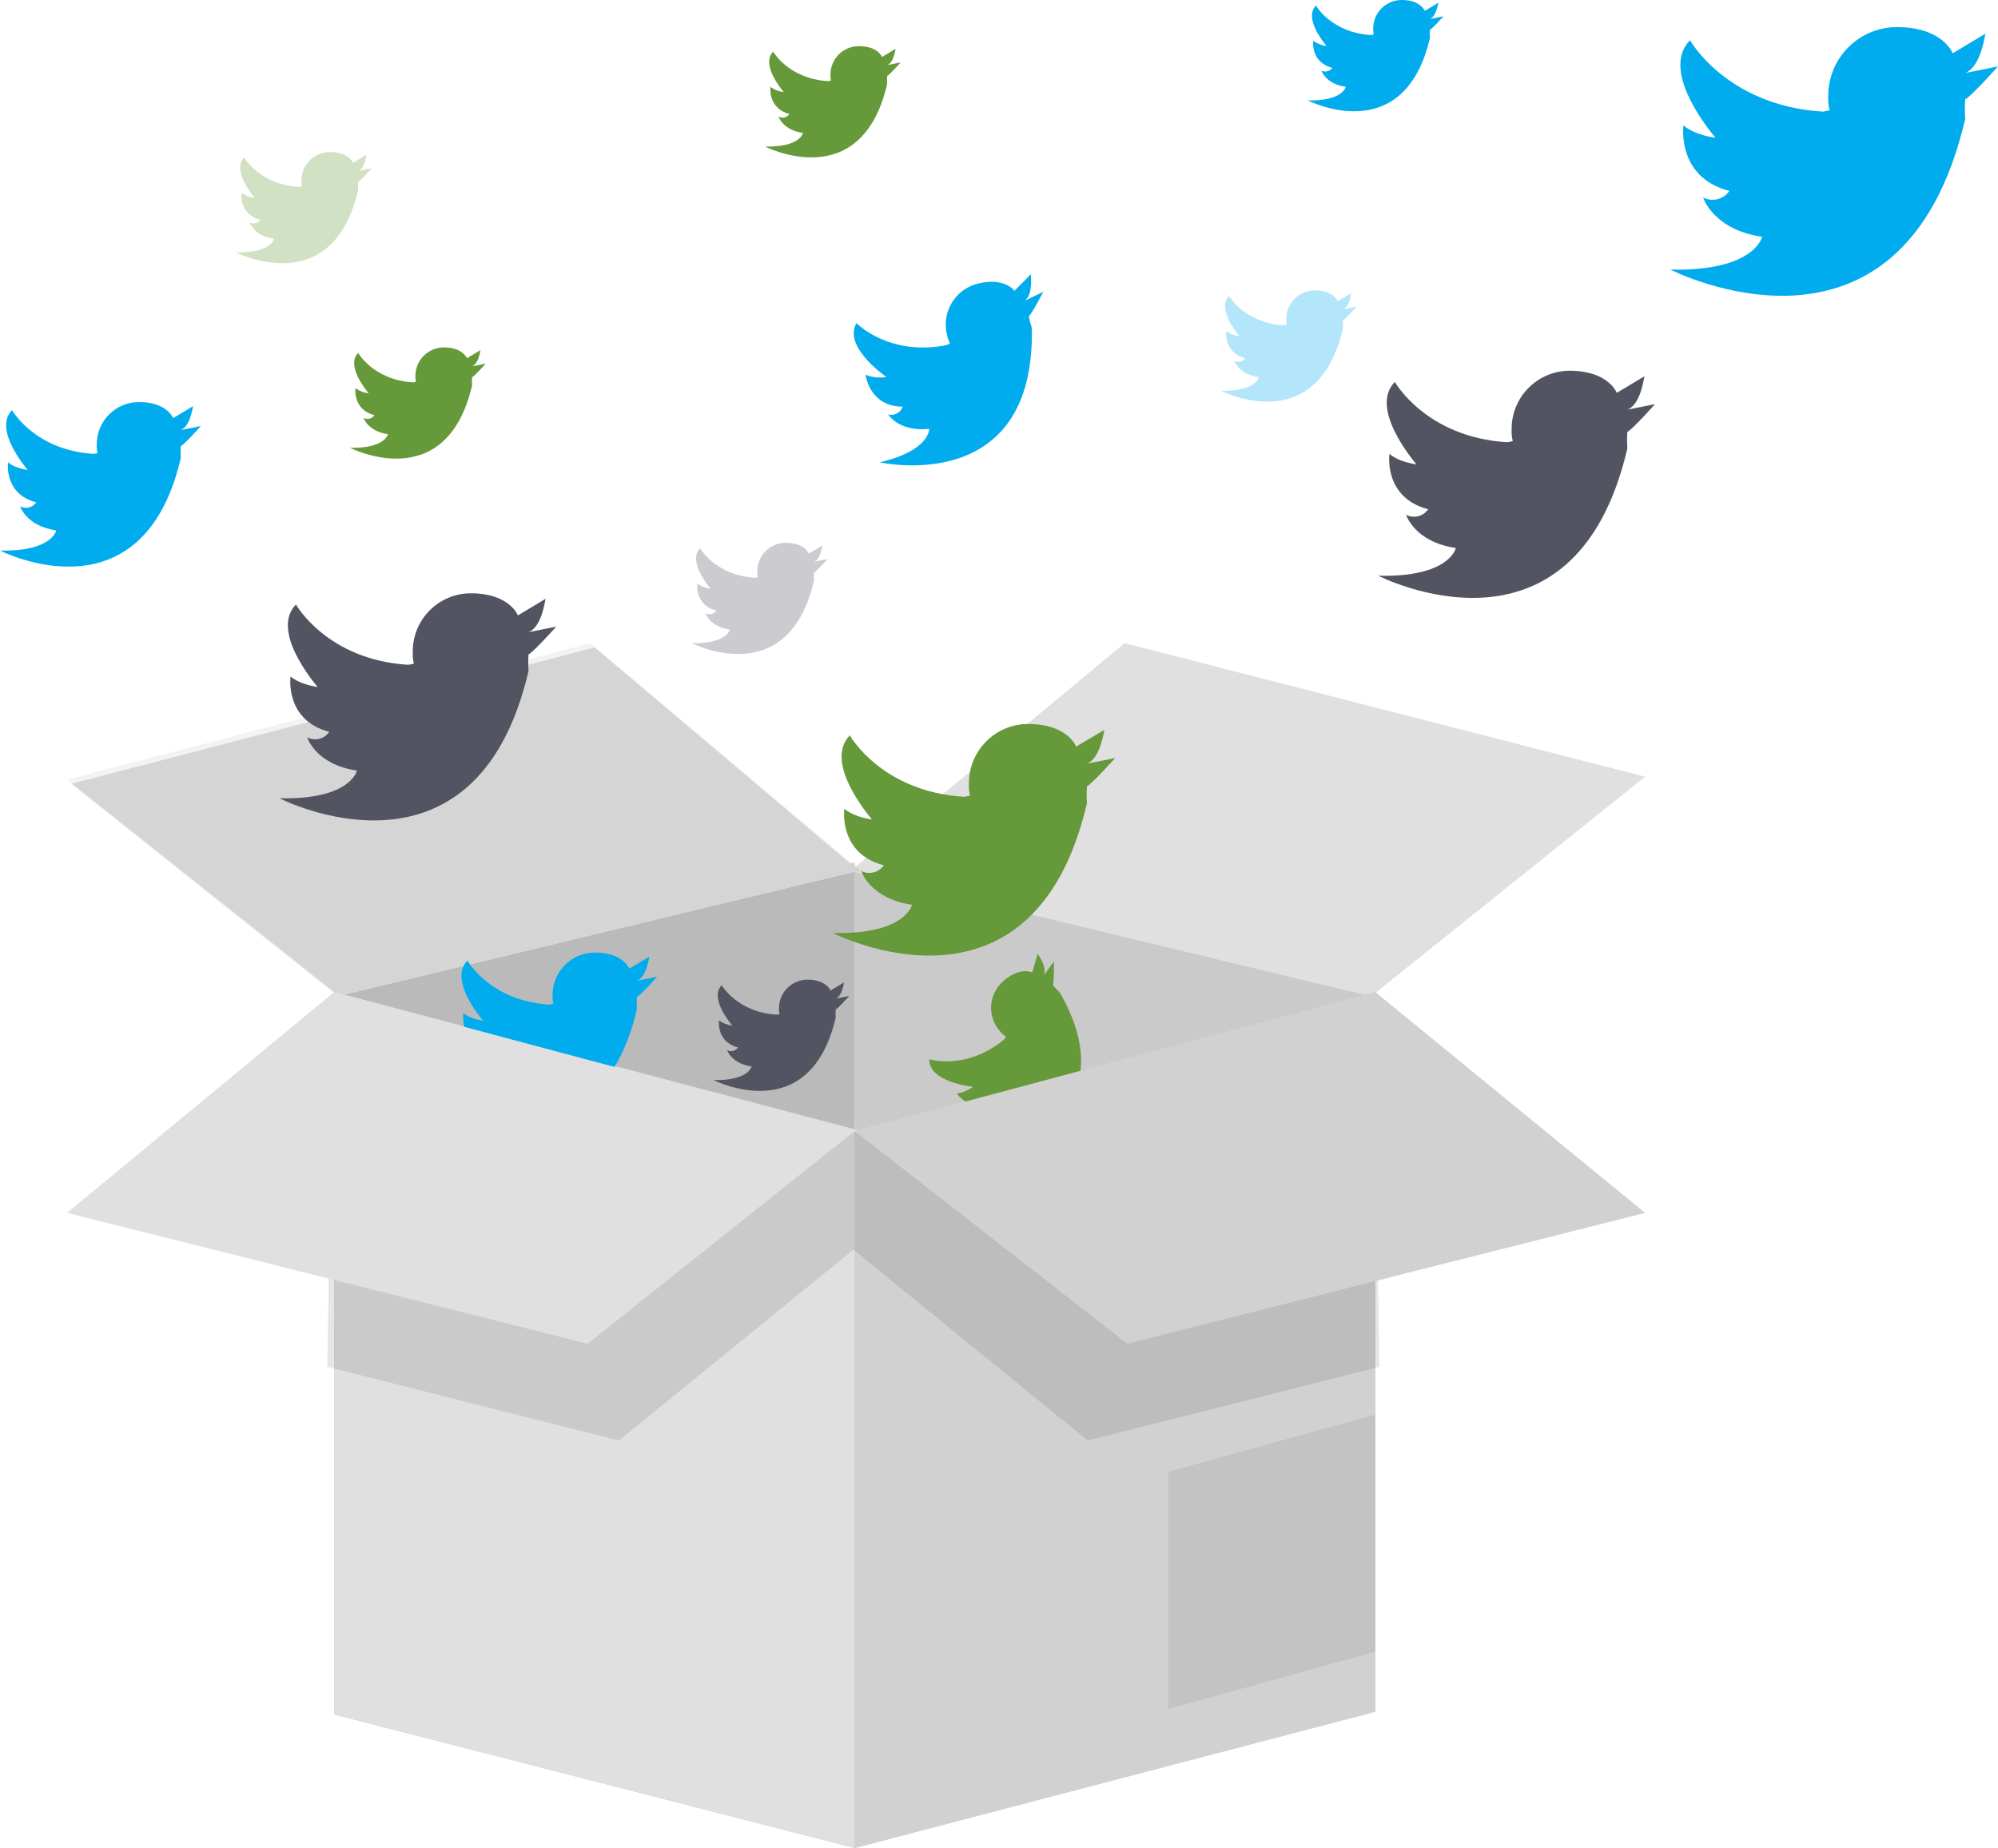
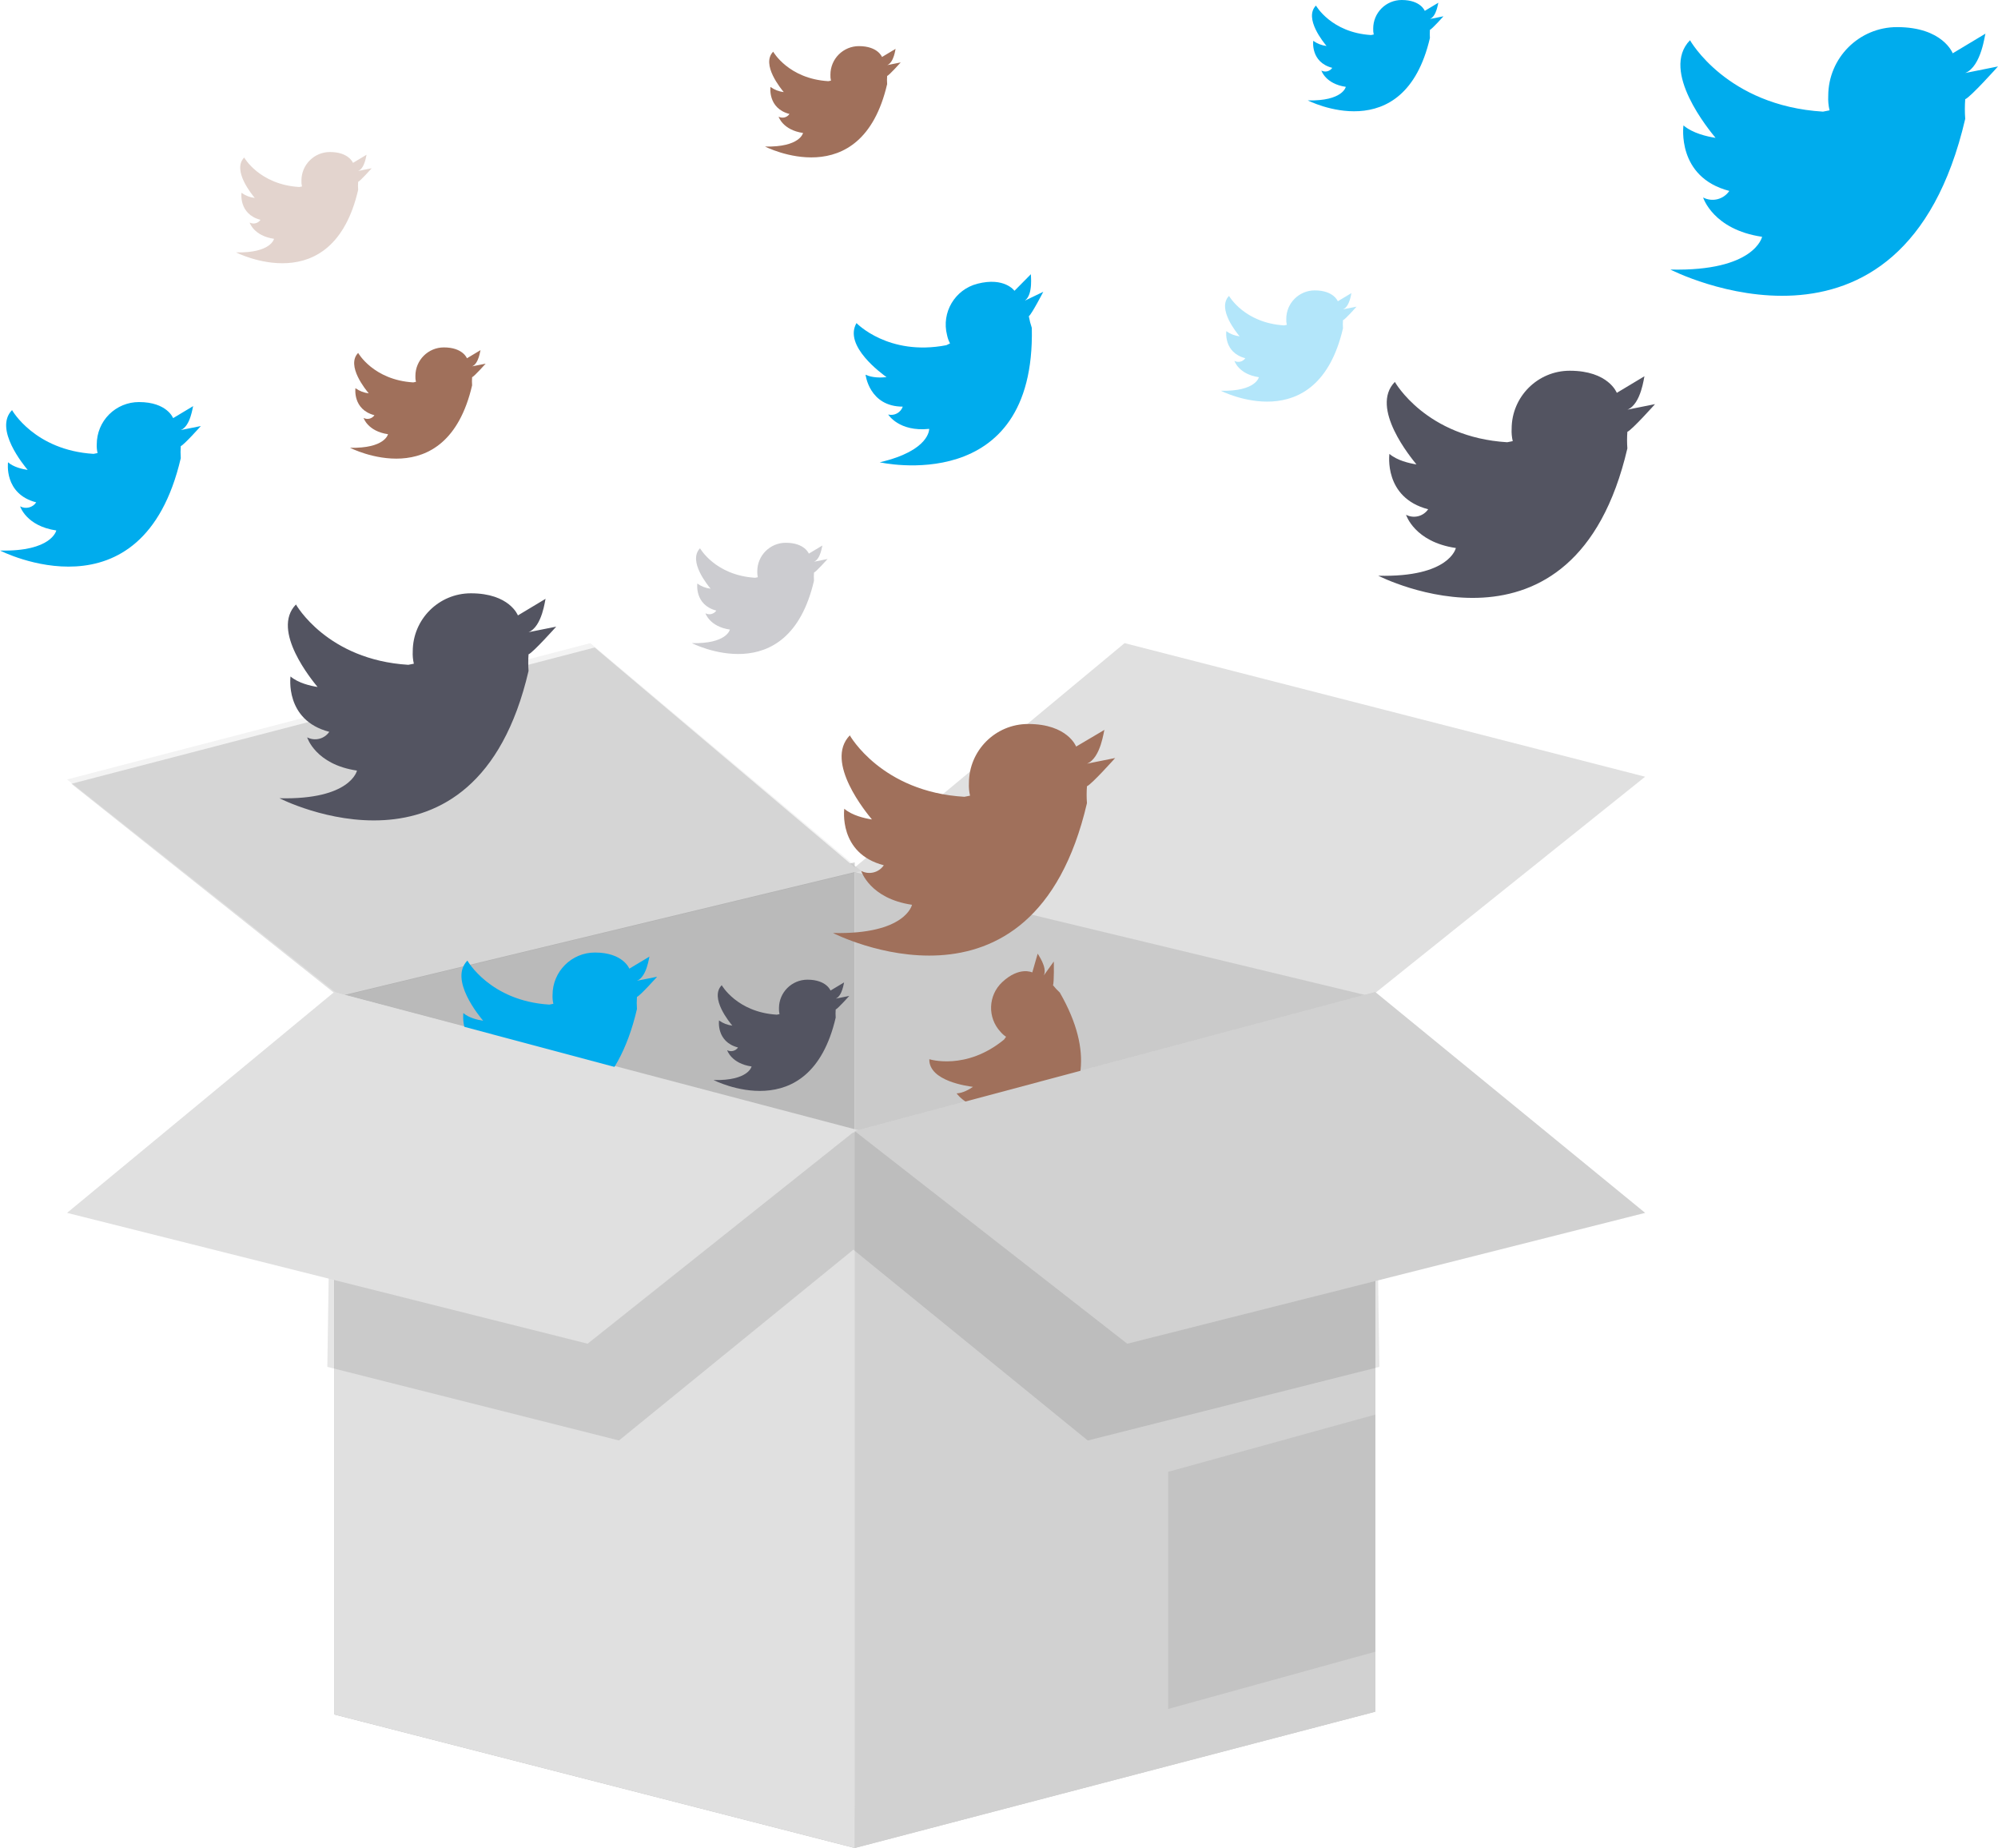
<svg xmlns="http://www.w3.org/2000/svg" id="5315dcf4-9ab7-45f5-a3d8-2e76525705db" data-name="Layer 1" width="813.15" height="752" viewBox="0 0 813.15 752">
  <polygon points="559.73 403.7 347.86 352.67 347.86 752 559.73 696.54 559.73 403.7" fill="#e0e0e0" />
  <polygon points="559.73 403.7 347.86 352.67 347.86 752 559.73 696.54 559.73 403.7" opacity="0.1" />
  <polygon points="135.99 403.7 347.86 352.67 347.86 752 135.99 697.65 135.99 403.7" fill="#e0e0e0" />
  <polygon points="135.99 401.93 347.86 350.91 347.86 752 135.99 697.65 135.99 401.93" opacity="0.17" />
  <polygon points="346.09 354.44 457.68 261.71 669.54 316.07 557.96 405.46 346.09 354.44" fill="#e0e0e0" />
  <polygon points="29.05 318.94 137.76 405.46 349.62 354.44 242.03 263.48 29.05 318.94" fill="#e0e0e0" />
  <polygon points="27.29 317.18 138.64 405.46 350.51 354.44 240.26 261.71 27.29 317.18" opacity="0.05" />
  <polygon points="135.99 403.7 135.99 697.65 347.86 752 350.72 460.27 135.99 403.7" fill="#e0e0e0" />
  <polygon points="559.73 696.54 347.86 752 347.86 460.27 559.73 403.7 559.73 696.54" fill="#e0e0e0" />
  <polygon points="559.73 696.54 347.86 752 347.86 460.27 559.73 403.7 559.73 696.54" opacity="0.07" />
  <polygon points="475.42 598.92 475.42 695.43 559.73 672.13 559.73 575.63 475.42 598.92" opacity="0.07" />
  <polygon points="133.22 556.22 251.91 586.17 347.31 508.52 347.31 460.82 135.44 407.58 133.22 556.22" opacity="0.1" />
  <polygon points="561.39 556.22 442.7 586.17 347.31 508.52 347.31 460.82 559.17 407.58 561.39 556.22" opacity="0.1" />
  <path d="M452.66,473.1l8.21-1.64s-6.9,7.72-8.21,8.21h0a33.05,33.05,0,0,0,0,4.93c-15.77,67.69-73.93,37.79-73.93,37.79,21.19.49,23-8.21,23-8.21-12.32-1.81-14.79-9.86-14.79-9.86a5.08,5.08,0,0,0,6.57-1.64c-13.31-3.45-11.5-16.43-11.5-16.43,2.3,2,5.91,2.79,8.05,3.12-1.48-1.81-14-16.76-6.41-24.48,0,0,9.2,16.43,33.35,17.91l1.64-.33a12.89,12.89,0,0,1-.33-3.61,17.25,17.25,0,0,1,17.25-17.25c11.5,0,14,6.57,14,6.57l8.21-4.93C457.59,463.24,456.77,471.46,452.66,473.1Z" transform="translate(-193.43 -74)" fill="#00aced" />
  <polygon points="135.99 403.7 27.29 493.55 239.15 546.79 347.86 460.27 135.99 403.7" fill="#e0e0e0" />
-   <path d="M618.25,470.91l4.06-5.65s.18,8.6-.34,9.65h0a27.47,27.47,0,0,0,2.79,3c28.77,50.08-23.53,64.86-23.53,64.86,13.16-11.71,9.33-18,9.33-18C602,530.62,596,527.12,596,527.12a4.22,4.22,0,0,0,3.06-4.72c-10,5.44-16.3-3.47-16.3-3.47,2.52-.1,5.18-1.65,6.66-2.66-1.92-.26-18-2.27-17.77-11.25,0,0,14.9,4.77,30.42-8l.81-1.13a10.71,10.71,0,0,1-2.25-2,14.33,14.33,0,0,1,.71-20.26c7-6.52,12.21-3.92,12.21-3.92l2.2-7.65C615.66,462.13,619.81,467.58,618.25,470.91Z" transform="translate(-193.43 -74)" fill="#659939" />
+   <path d="M618.25,470.91l4.06-5.65s.18,8.6-.34,9.65h0a27.47,27.47,0,0,0,2.79,3c28.77,50.08-23.53,64.86-23.53,64.86,13.16-11.71,9.33-18,9.33-18C602,530.62,596,527.12,596,527.12a4.22,4.22,0,0,0,3.06-4.72c-10,5.44-16.3-3.47-16.3-3.47,2.52-.1,5.18-1.65,6.66-2.66-1.92-.26-18-2.27-17.77-11.25,0,0,14.9,4.77,30.42-8l.81-1.13a10.71,10.71,0,0,1-2.25-2,14.33,14.33,0,0,1,.71-20.26c7-6.52,12.21-3.92,12.21-3.92l2.2-7.65C615.66,462.13,619.81,467.58,618.25,470.91Z" transform="translate(-193.43 -74)" fill="#a0705b" />
  <polygon points="559.73 403.7 669.54 493.55 458.78 546.79 347.86 460.27 559.73 403.7" fill="#e0e0e0" />
  <polygon points="559.73 403.7 669.54 493.55 458.78 546.79 347.86 460.27 559.73 403.7" opacity="0.07" />
  <path d="M610.52,196.35l7.51-3.61s-4.74,9.15-5.89,9.95h0a32.88,32.88,0,0,0,1.22,4.75c1.53,69.12-61.9,54.68-61.9,54.68,20.54-4.76,20.13-13.6,20.13-13.6-12.32,1.3-16.68-5.84-16.68-5.84a5,5,0,0,0,5.93-3.21c-13.68,0-15.14-13-15.14-13,2.7,1.33,6.39,1.23,8.53,1-1.87-1.38-17.6-12.7-12.22-22,0,0,12.93,13.56,36.56,9l1.5-.72a12.82,12.82,0,0,1-1.21-3.4,17.16,17.16,0,0,1,12.36-20.89c11.08-2.84,15.08,2.88,15.08,2.88l6.7-6.78C612.83,185.63,614.07,193.75,610.52,196.35Z" transform="translate(-193.43 -74)" fill="#00aced" />
  <path d="M267,249l8.17-1.63s-6.86,7.68-8.17,8.17h0a32.88,32.88,0,0,0,0,4.9c-15.69,67.33-73.54,37.59-73.54,37.59,21.08.49,22.88-8.17,22.88-8.17-12.26-1.8-14.71-9.81-14.71-9.81a5,5,0,0,0,6.54-1.63C194.9,275,196.7,262.12,196.7,262.12c2.29,2,5.88,2.78,8,3.11-1.47-1.8-13.89-16.67-6.37-24.35,0,0,9.15,16.34,33.18,17.81l1.63-.33a12.82,12.82,0,0,1-.33-3.6A17.16,17.16,0,0,1,250,237.61c11.44,0,13.89,6.54,13.89,6.54l8.17-4.9C271.87,239.24,271.06,247.41,267,249Z" transform="translate(-193.43 -74)" fill="#00aced" />
  <path d="M993.24,103.71l13.33-2.67s-11.2,12.53-13.33,13.33h0a53.64,53.64,0,0,0,0,8c-25.6,109.85-120,61.32-120,61.32,34.39.8,37.33-13.33,37.33-13.33-20-2.93-24-16-24-16a8.24,8.24,0,0,0,10.66-2.67c-21.6-5.6-18.66-26.66-18.66-26.66,3.73,3.2,9.6,4.53,13.06,5.07-2.4-2.93-22.66-27.2-10.4-39.73,0,0,14.93,26.66,54.12,29.06l2.67-.53a20.92,20.92,0,0,1-.53-5.87,28,28,0,0,1,28-28c18.66,0,22.66,10.66,22.66,10.66l13.33-8C1001.24,87.71,999.91,101,993.24,103.71Z" transform="translate(-193.43 -74)" fill="#00aced" />
  <path d="M775.38,81.73l5.52-1.1s-4.64,5.19-5.52,5.52h0a22.21,22.21,0,0,0,0,3.31c-10.6,45.5-49.69,25.4-49.69,25.4,14.25.33,15.46-5.52,15.46-5.52-8.28-1.21-9.94-6.63-9.94-6.63a3.41,3.41,0,0,0,4.42-1.1c-8.94-2.32-7.73-11-7.73-11a11.48,11.48,0,0,0,5.41,2.1c-1-1.21-9.39-11.26-4.31-16.45,0,0,6.18,11,22.42,12l1.1-.22a8.66,8.66,0,0,1-.22-2.43A11.59,11.59,0,0,1,763.9,74c7.73,0,9.39,4.42,9.39,4.42l5.52-3.31C778.69,75.1,778.14,80.63,775.38,81.73Z" transform="translate(-193.43 -74)" fill="#00aced" />
  <path d="M524.71,302.58l5.52-1.1s-4.64,5.19-5.52,5.52h0a22.21,22.21,0,0,0,0,3.31c-10.6,45.5-49.69,25.4-49.69,25.4,14.25.33,15.46-5.52,15.46-5.52-8.28-1.21-9.94-6.63-9.94-6.63a3.41,3.41,0,0,0,4.42-1.1c-8.94-2.32-7.73-11-7.73-11a11.48,11.48,0,0,0,5.41,2.1c-1-1.21-9.39-11.26-4.31-16.45,0,0,6.18,11,22.42,12l1.1-.22a8.66,8.66,0,0,1-.22-2.43,11.59,11.59,0,0,1,11.59-11.59c7.73,0,9.39,4.42,9.39,4.42l5.52-3.31C528,296,527.47,301.48,524.71,302.58Z" transform="translate(-193.43 -74)" fill="#535461" opacity="0.3" />
  <path d="M740,199.89l5.52-1.1S740.93,204,740,204.3h0a22.21,22.21,0,0,0,0,3.31c-10.6,45.5-49.69,25.4-49.69,25.4,14.25.33,15.46-5.52,15.46-5.52-8.28-1.21-9.94-6.63-9.94-6.63a3.41,3.41,0,0,0,4.42-1.1c-8.94-2.32-7.73-11-7.73-11a11.48,11.48,0,0,0,5.41,2.1c-1-1.21-9.39-11.26-4.31-16.45,0,0,6.18,11,22.42,12l1.1-.22a8.66,8.66,0,0,1-.22-2.43,11.59,11.59,0,0,1,11.59-11.59c7.73,0,9.39,4.42,9.39,4.42l5.52-3.31C743.36,193.26,742.8,198.78,740,199.89Z" transform="translate(-193.43 -74)" fill="#00aced" opacity="0.3" />
-   <path d="M635.8,384.76l11.48-2.3s-9.65,10.8-11.48,11.48h0a46.21,46.21,0,0,0,0,6.89c-22.05,94.63-103.36,52.83-103.36,52.83,29.63.69,32.16-11.48,32.16-11.48-17.23-2.53-20.67-13.78-20.67-13.78a7.1,7.1,0,0,0,9.19-2.3c-18.6-4.82-16.08-23-16.08-23,3.22,2.76,8.27,3.9,11.25,4.36-2.07-2.53-19.52-23.43-9-34.22,0,0,12.86,23,46.63,25l2.3-.46a18,18,0,0,1-.46-5.05,24.11,24.11,0,0,1,24.12-24.12c16.08,0,19.52,9.19,19.52,9.19L642.92,371C642.69,371,641.54,382.47,635.8,384.76Z" transform="translate(-193.43 -74)" fill="#659939" />
-   <path d="M554.52,100.5,560,99.4s-4.64,5.19-5.52,5.52h0a22.21,22.21,0,0,0,0,3.31c-10.6,45.5-49.69,25.4-49.69,25.4,14.25.33,15.46-5.52,15.46-5.52-8.28-1.21-9.94-6.63-9.94-6.63a3.41,3.41,0,0,0,4.42-1.1c-8.94-2.32-7.73-11-7.73-11a11.48,11.48,0,0,0,5.41,2.1c-1-1.21-9.39-11.26-4.31-16.45,0,0,6.18,11,22.42,12l1.1-.22a8.66,8.66,0,0,1-.22-2.43A11.59,11.59,0,0,1,543,92.77c7.73,0,9.39,4.42,9.39,4.42l5.52-3.31C557.84,93.88,557.29,99.4,554.52,100.5Z" transform="translate(-193.43 -74)" fill="#659939" />
-   <path d="M385.57,223.08l5.52-1.1s-4.64,5.19-5.52,5.52h0a22.21,22.21,0,0,0,0,3.31c-10.6,45.5-49.69,25.4-49.69,25.4,14.25.33,15.46-5.52,15.46-5.52-8.28-1.21-9.94-6.63-9.94-6.63a3.41,3.41,0,0,0,4.42-1.1c-8.94-2.32-7.73-11-7.73-11a11.48,11.48,0,0,0,5.41,2.1c-1-1.21-9.39-11.26-4.31-16.45,0,0,6.18,11,22.42,12l1.1-.22a8.66,8.66,0,0,1-.22-2.43,11.59,11.59,0,0,1,11.59-11.59c7.73,0,9.39,4.42,9.39,4.42l5.52-3.31C388.88,216.45,388.33,222,385.57,223.08Z" transform="translate(-193.43 -74)" fill="#659939" />
-   <path d="M339.19,143.57l5.52-1.1s-4.64,5.19-5.52,5.52h0a22.21,22.21,0,0,0,0,3.31c-10.6,45.5-49.69,25.4-49.69,25.4,14.25.33,15.46-5.52,15.46-5.52-8.28-1.21-9.94-6.63-9.94-6.63a3.41,3.41,0,0,0,4.42-1.1c-8.94-2.32-7.73-11-7.73-11a11.48,11.48,0,0,0,5.41,2.1c-1-1.21-9.39-11.26-4.31-16.45,0,0,6.18,11,22.42,12l1.1-.22a8.66,8.66,0,0,1-.22-2.43,11.59,11.59,0,0,1,11.59-11.59c7.73,0,9.39,4.42,9.39,4.42l5.52-3.31C342.5,136.94,342,142.47,339.19,143.57Z" transform="translate(-193.43 -74)" fill="#659939" opacity="0.3" />
+   <path d="M635.8,384.76l11.48-2.3s-9.65,10.8-11.48,11.48h0a46.21,46.21,0,0,0,0,6.89c-22.05,94.63-103.36,52.83-103.36,52.83,29.63.69,32.16-11.48,32.16-11.48-17.23-2.53-20.67-13.78-20.67-13.78a7.1,7.1,0,0,0,9.19-2.3c-18.6-4.82-16.08-23-16.08-23,3.22,2.76,8.27,3.9,11.25,4.36-2.07-2.53-19.52-23.43-9-34.22,0,0,12.86,23,46.63,25l2.3-.46a18,18,0,0,1-.46-5.05,24.11,24.11,0,0,1,24.12-24.12c16.08,0,19.52,9.19,19.52,9.19L642.92,371C642.69,371,641.54,382.47,635.8,384.76Z" transform="translate(-193.43 -74)" fill="#a0705b" />
+   <path d="M554.52,100.5,560,99.4s-4.64,5.19-5.52,5.52h0a22.21,22.21,0,0,0,0,3.31c-10.6,45.5-49.69,25.4-49.69,25.4,14.25.33,15.46-5.52,15.46-5.52-8.28-1.21-9.94-6.63-9.94-6.63a3.41,3.41,0,0,0,4.42-1.1c-8.94-2.32-7.73-11-7.73-11a11.48,11.48,0,0,0,5.41,2.1c-1-1.21-9.39-11.26-4.31-16.45,0,0,6.18,11,22.42,12l1.1-.22a8.66,8.66,0,0,1-.22-2.43A11.59,11.59,0,0,1,543,92.77c7.73,0,9.39,4.42,9.39,4.42l5.52-3.31C557.84,93.88,557.29,99.4,554.52,100.5Z" transform="translate(-193.43 -74)" fill="#a0705b" />
+   <path d="M385.57,223.08l5.52-1.1s-4.64,5.19-5.52,5.52h0a22.21,22.21,0,0,0,0,3.31c-10.6,45.5-49.69,25.4-49.69,25.4,14.25.33,15.46-5.52,15.46-5.52-8.28-1.21-9.94-6.63-9.94-6.63a3.41,3.41,0,0,0,4.42-1.1c-8.94-2.32-7.73-11-7.73-11a11.48,11.48,0,0,0,5.41,2.1c-1-1.21-9.39-11.26-4.31-16.45,0,0,6.18,11,22.42,12l1.1-.22a8.66,8.66,0,0,1-.22-2.43,11.59,11.59,0,0,1,11.59-11.59c7.73,0,9.39,4.42,9.39,4.42l5.52-3.31C388.88,216.45,388.33,222,385.57,223.08Z" transform="translate(-193.43 -74)" fill="#a0705b" />
+   <path d="M339.19,143.57l5.52-1.1s-4.64,5.19-5.52,5.52h0a22.21,22.21,0,0,0,0,3.31c-10.6,45.5-49.69,25.4-49.69,25.4,14.25.33,15.46-5.52,15.46-5.52-8.28-1.21-9.94-6.63-9.94-6.63a3.41,3.41,0,0,0,4.42-1.1c-8.94-2.32-7.73-11-7.73-11a11.48,11.48,0,0,0,5.41,2.1c-1-1.21-9.39-11.26-4.31-16.45,0,0,6.18,11,22.42,12l1.1-.22a8.66,8.66,0,0,1-.22-2.43,11.59,11.59,0,0,1,11.59-11.59c7.73,0,9.39,4.42,9.39,4.42l5.52-3.31C342.5,136.94,342,142.47,339.19,143.57Z" transform="translate(-193.43 -74)" fill="#a0705b" opacity="0.3" />
  <path d="M533.54,480.37l5.52-1.1s-4.64,5.19-5.52,5.52h0a22.21,22.21,0,0,0,0,3.31c-10.6,45.5-49.69,25.4-49.69,25.4,14.25.33,15.46-5.52,15.46-5.52-8.28-1.21-9.94-6.63-9.94-6.63a3.41,3.41,0,0,0,4.42-1.1c-8.94-2.32-7.73-11-7.73-11a11.48,11.48,0,0,0,5.41,2.1c-1-1.21-9.39-11.26-4.31-16.45,0,0,6.18,11,22.42,12l1.1-.22a8.66,8.66,0,0,1-.22-2.43,11.59,11.59,0,0,1,11.59-11.59c7.73,0,9.39,4.42,9.39,4.42l5.52-3.31C536.86,473.75,536.3,479.27,533.54,480.37Z" transform="translate(-193.43 -74)" fill="#535461" />
  <path d="M855.77,240.7,867,238.45s-9.46,10.59-11.26,11.26h0a45.32,45.32,0,0,0,0,6.76c-21.63,92.81-101.37,51.81-101.37,51.81C783.46,309,785.94,297,785.94,297c-16.9-2.48-20.27-13.52-20.27-13.52a7,7,0,0,0,9-2.25c-18.25-4.73-15.77-22.53-15.77-22.53,3.15,2.7,8.11,3.83,11,4.28-2-2.48-19.15-23-8.79-33.57,0,0,12.62,22.53,45.73,24.55l2.25-.45a17.67,17.67,0,0,1-.45-5,23.65,23.65,0,0,1,23.65-23.65c15.77,0,19.15,9,19.15,9l11.26-6.76C862.53,227.18,861.4,238.45,855.77,240.7Z" transform="translate(-193.43 -74)" fill="#535461" />
  <path d="M408.54,331.25,419.8,329s-9.46,10.59-11.26,11.26h0a45.32,45.32,0,0,0,0,6.76c-21.63,92.81-101.37,51.81-101.37,51.81,29.06.68,31.54-11.26,31.54-11.26-16.9-2.48-20.27-13.52-20.27-13.52a7,7,0,0,0,9-2.25c-18.25-4.73-15.77-22.53-15.77-22.53,3.15,2.7,8.11,3.83,11,4.28-2-2.48-19.15-23-8.79-33.57,0,0,12.62,22.53,45.73,24.55l2.25-.45a17.67,17.67,0,0,1-.45-5,23.65,23.65,0,0,1,23.65-23.65c15.77,0,19.15,9,19.15,9l11.26-6.76C415.3,317.73,414.17,329,408.54,331.25Z" transform="translate(-193.43 -74)" fill="#535461" />
</svg>
